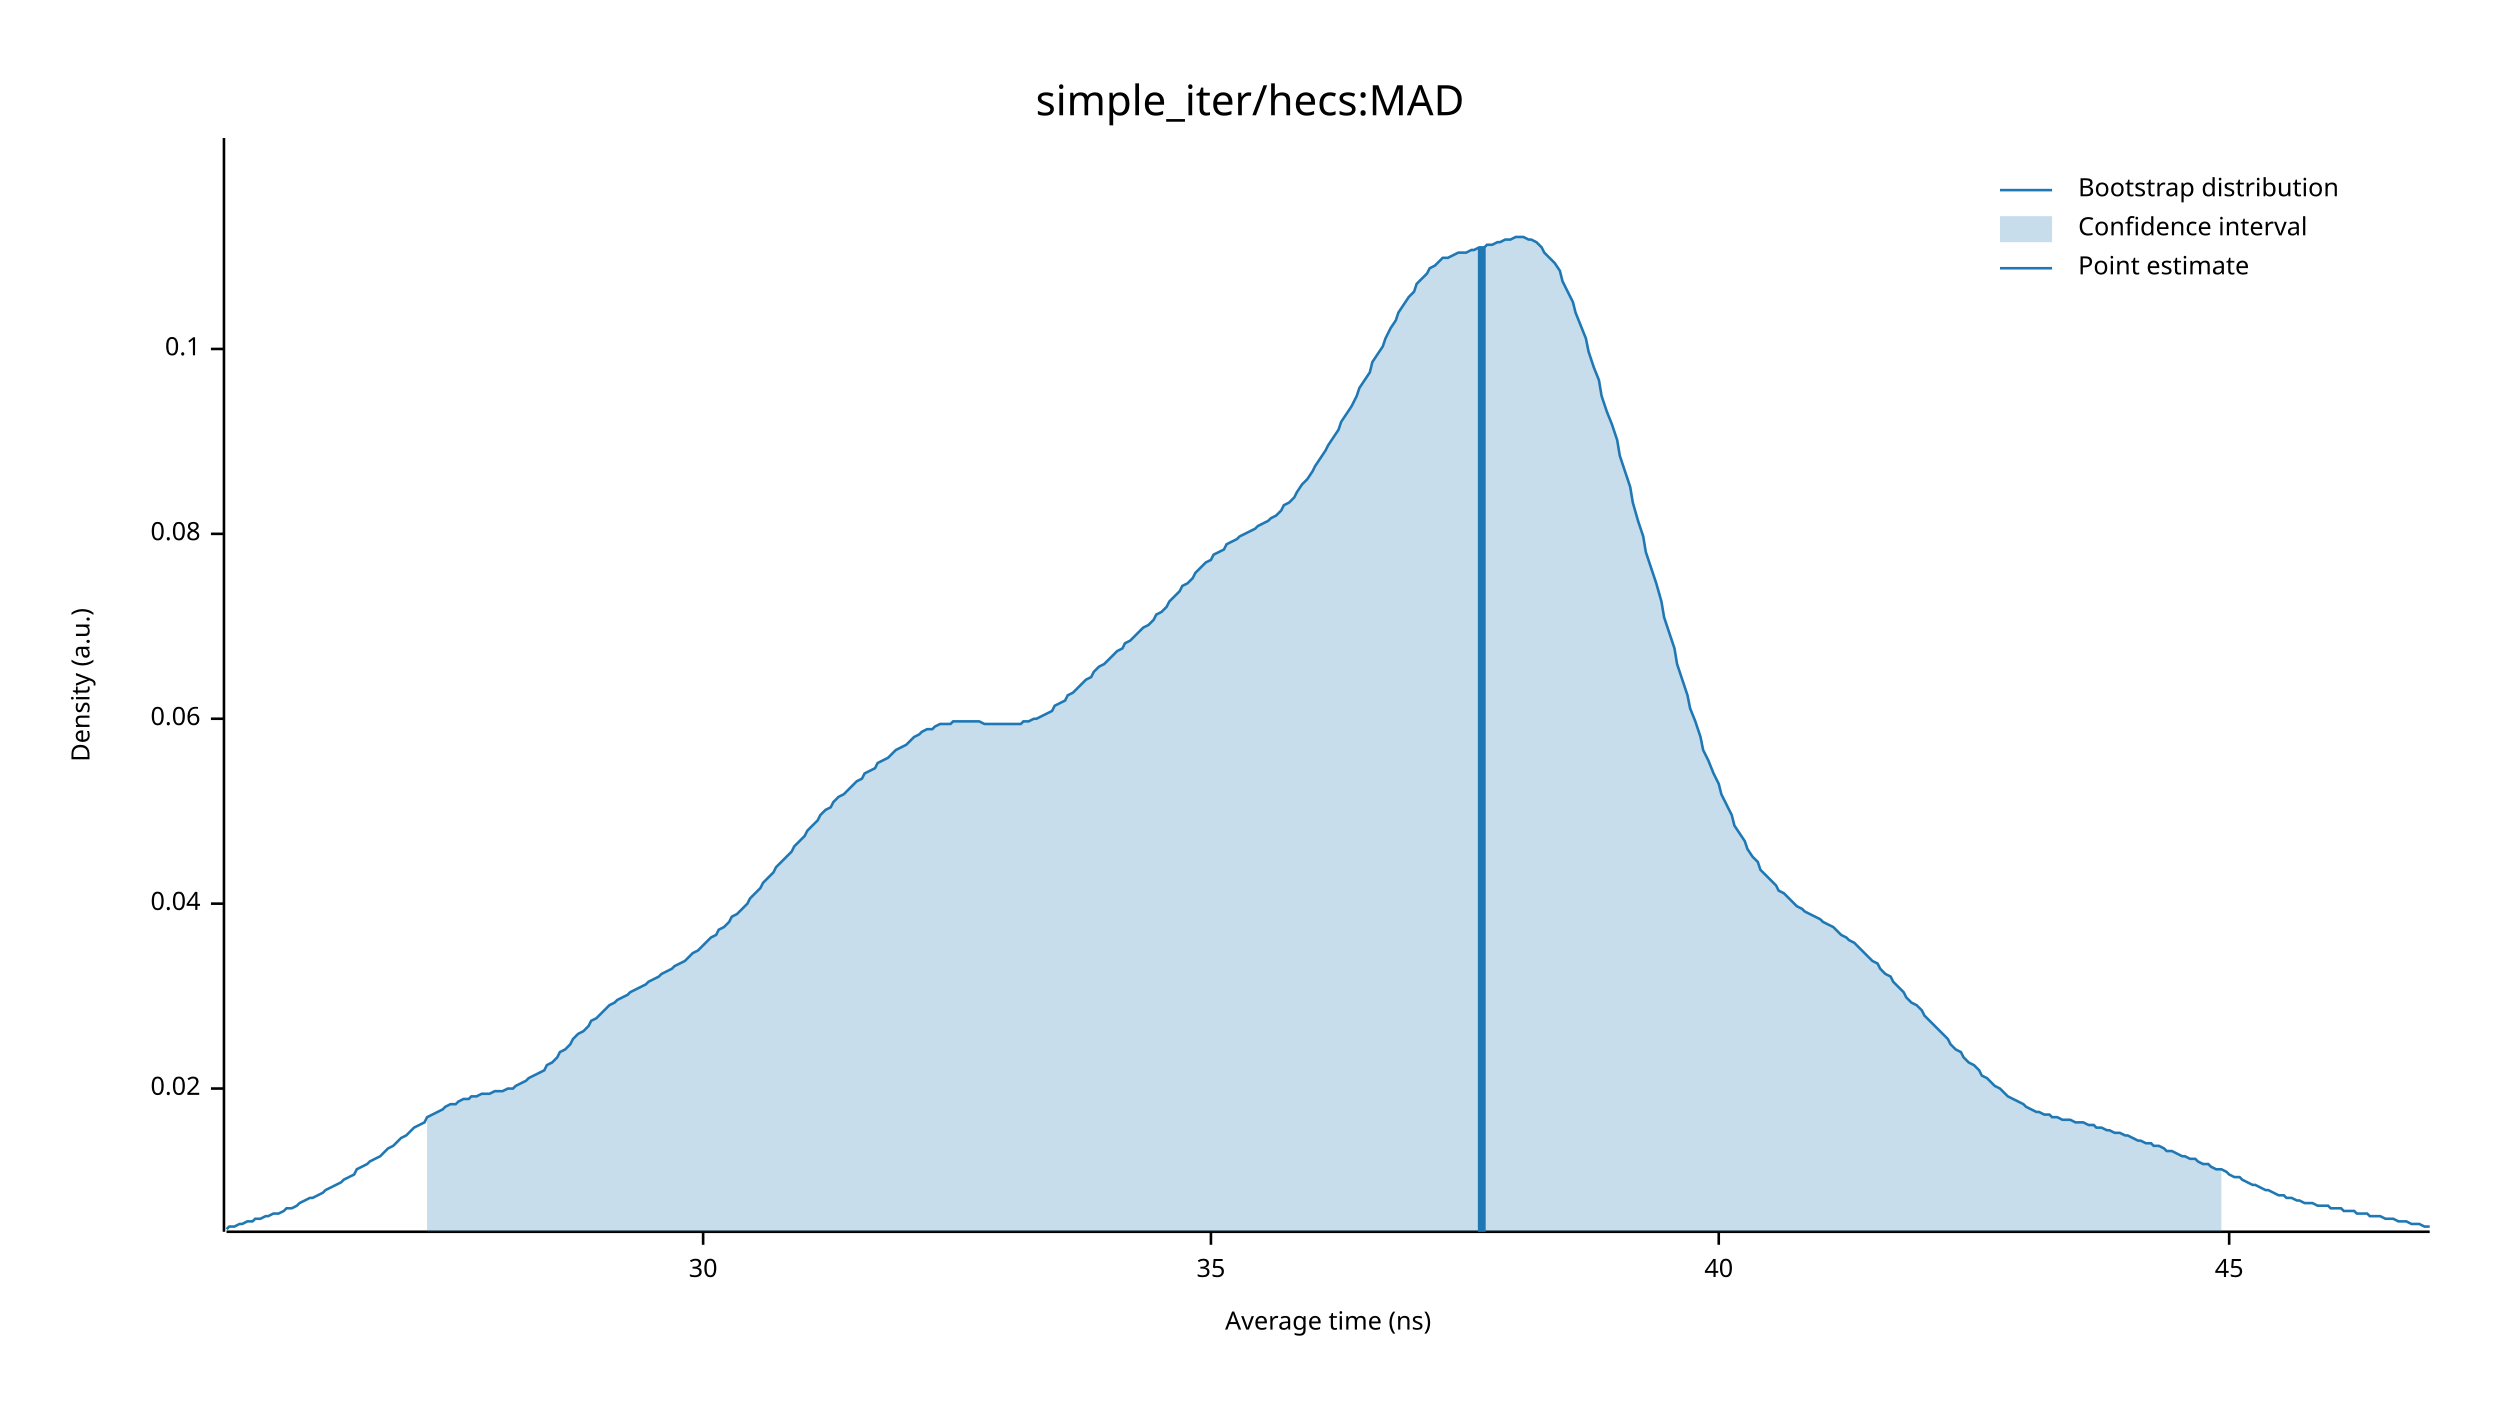
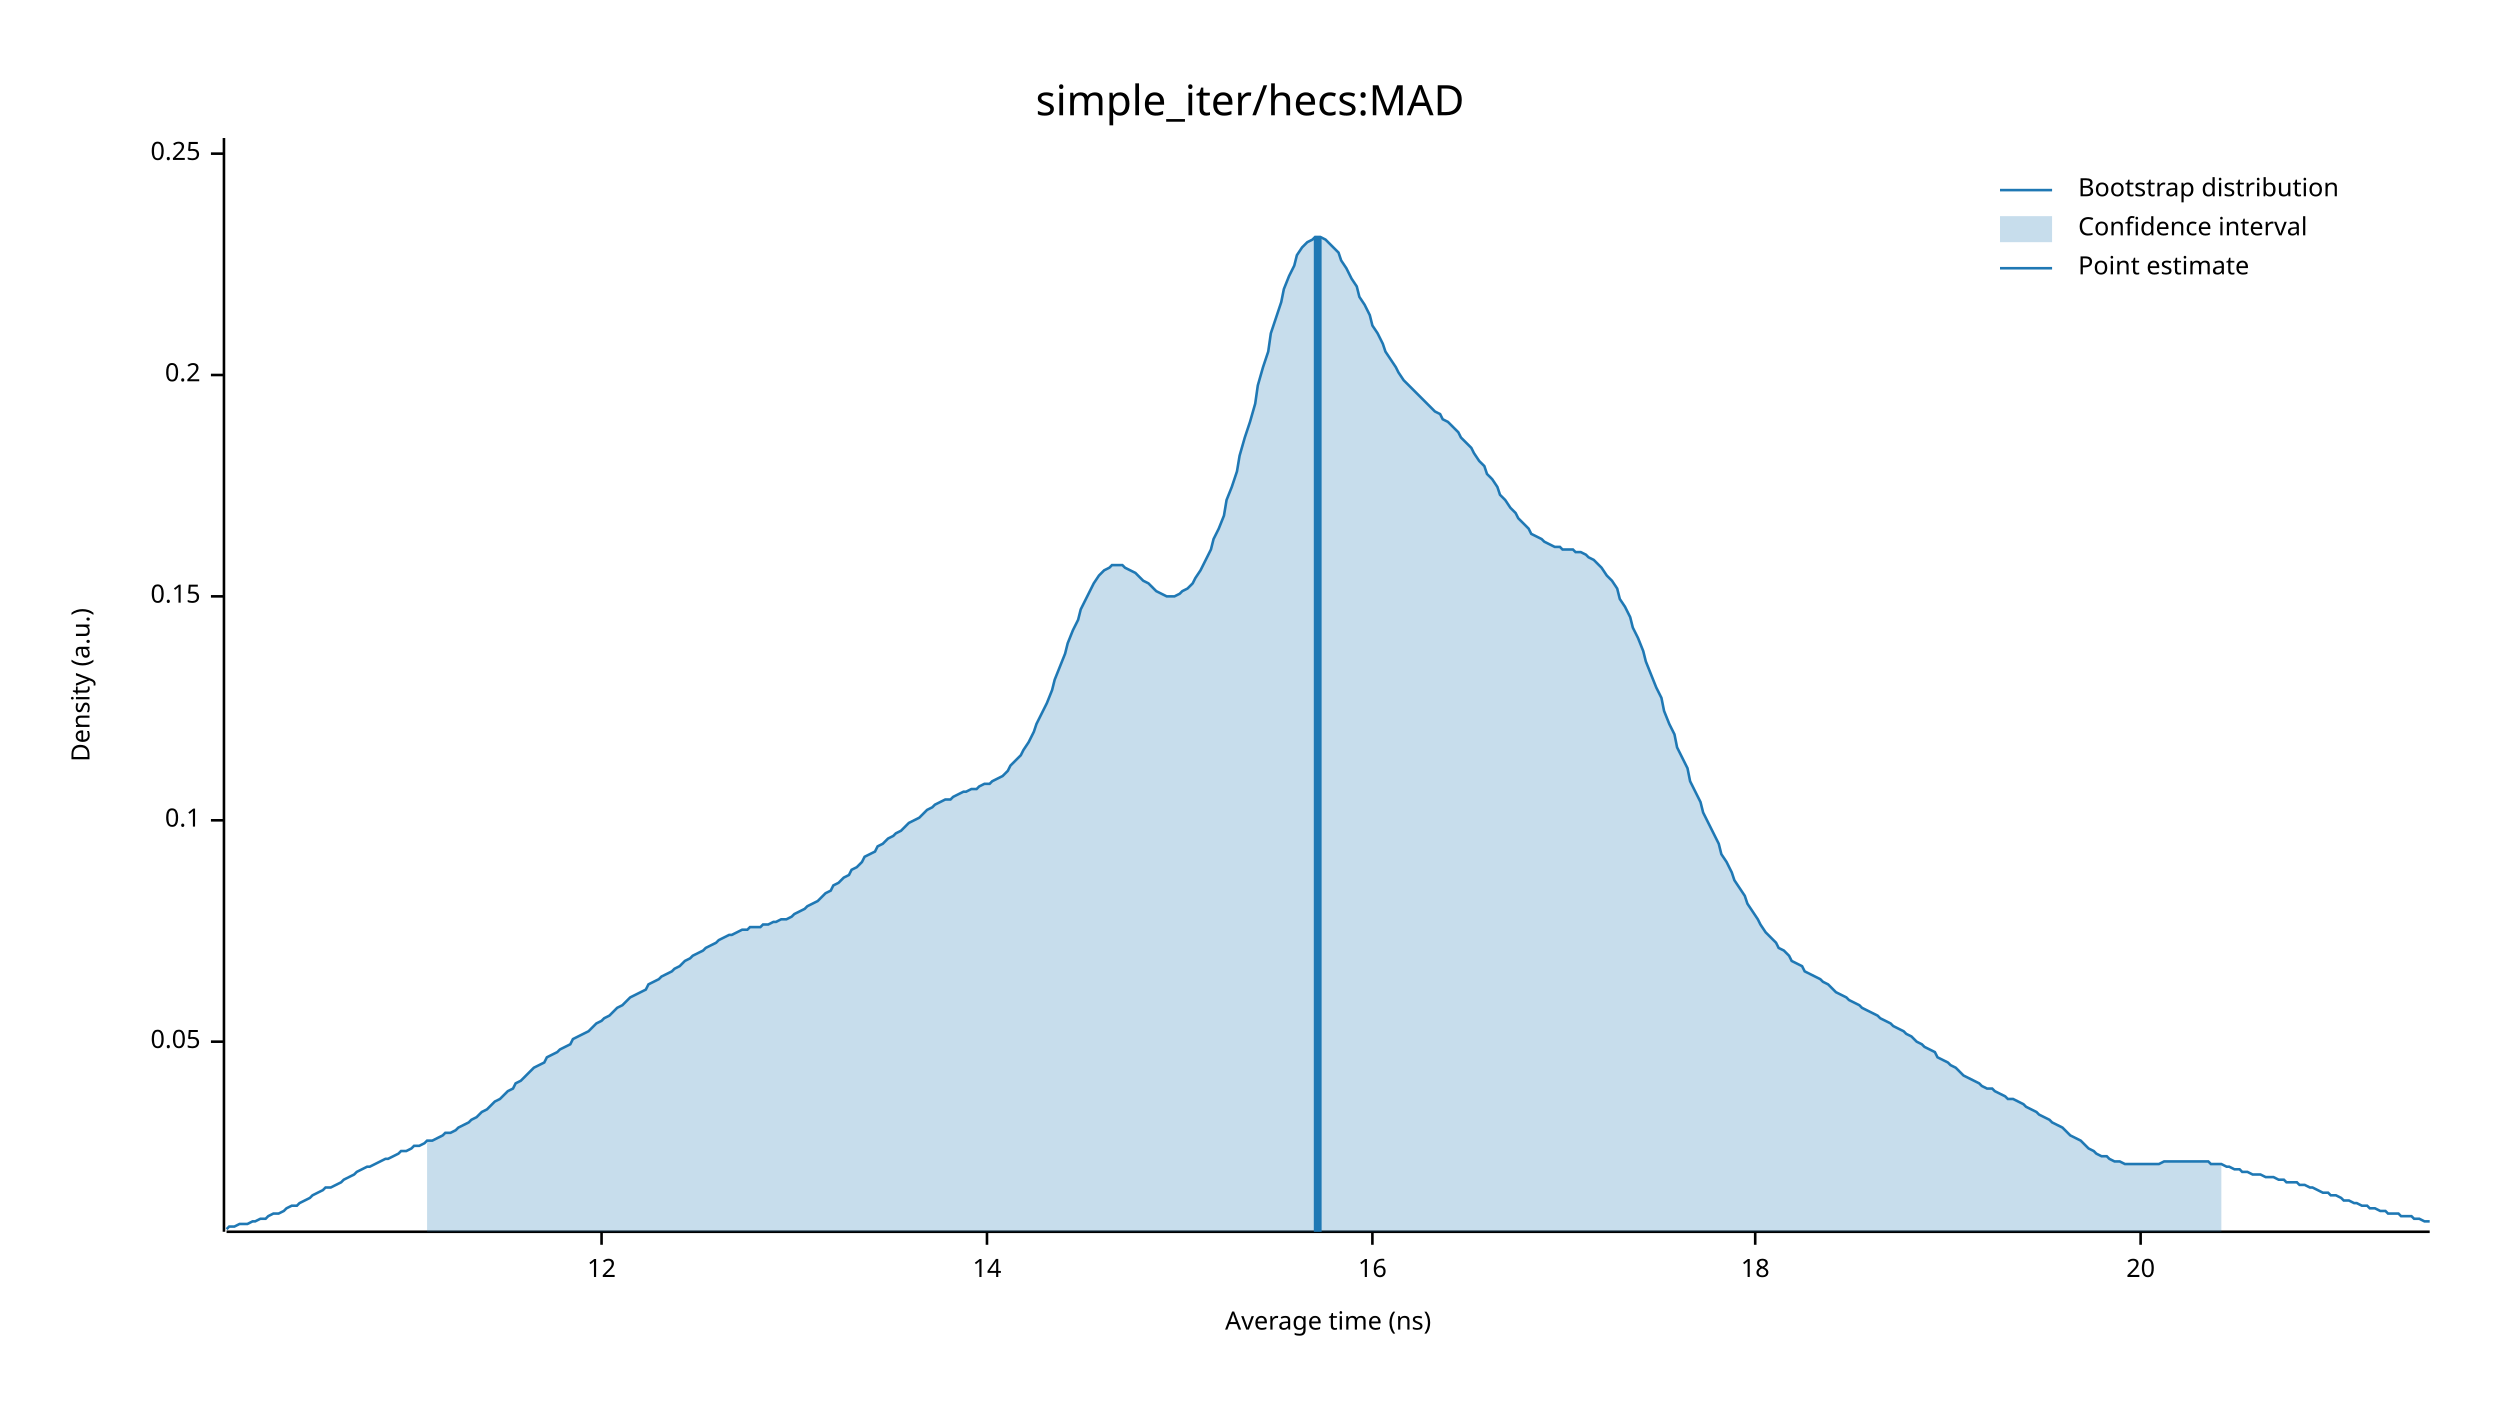
<svg xmlns="http://www.w3.org/2000/svg" width="960" height="540" viewBox="0 0 960 540">
  <text x="480" y="32" dy="0.76em" text-anchor="middle" font-family="sans-serif" font-size="16.129" opacity="1" fill="#000000">
simple_iter/hecs:MAD
</text>
  <text x="27" y="263" dy="0.76em" text-anchor="middle" font-family="sans-serif" font-size="9.677" opacity="1" fill="#000000" transform="rotate(270, 27, 263)">
Density (a.u.)
</text>
  <text x="510" y="513" dy="-0.5ex" text-anchor="middle" font-family="sans-serif" font-size="9.677" opacity="1" fill="#000000">
Average time (ns)
</text>
  <polyline fill="none" opacity="1" stroke="#000000" stroke-width="1" points="86,53 86,473 " />
-   <text x="77" y="418" dy="0.5ex" text-anchor="end" font-family="sans-serif" font-size="9.677" opacity="1" fill="#000000">
- 0.02
+   <text x="77" y="400" dy="0.5ex" text-anchor="end" font-family="sans-serif" font-size="9.677" opacity="1" fill="#000000">
+ 0.05
</text>
-   <polyline fill="none" opacity="1" stroke="#000000" stroke-width="1" points="81,418 86,418 " />
-   <text x="77" y="347" dy="0.5ex" text-anchor="end" font-family="sans-serif" font-size="9.677" opacity="1" fill="#000000">
- 0.04
- </text>
-   <polyline fill="none" opacity="1" stroke="#000000" stroke-width="1" points="81,347 86,347 " />
-   <text x="77" y="276" dy="0.5ex" text-anchor="end" font-family="sans-serif" font-size="9.677" opacity="1" fill="#000000">
- 0.06
- </text>
-   <polyline fill="none" opacity="1" stroke="#000000" stroke-width="1" points="81,276 86,276 " />
-   <text x="77" y="205" dy="0.5ex" text-anchor="end" font-family="sans-serif" font-size="9.677" opacity="1" fill="#000000">
- 0.08
- </text>
-   <polyline fill="none" opacity="1" stroke="#000000" stroke-width="1" points="81,205 86,205 " />
-   <text x="77" y="134" dy="0.5ex" text-anchor="end" font-family="sans-serif" font-size="9.677" opacity="1" fill="#000000">
+   <polyline fill="none" opacity="1" stroke="#000000" stroke-width="1" points="81,400 86,400 " />
+   <text x="77" y="315" dy="0.5ex" text-anchor="end" font-family="sans-serif" font-size="9.677" opacity="1" fill="#000000">
0.1
</text>
-   <polyline fill="none" opacity="1" stroke="#000000" stroke-width="1" points="81,134 86,134 " />
+   <polyline fill="none" opacity="1" stroke="#000000" stroke-width="1" points="81,315 86,315 " />
+   <text x="77" y="229" dy="0.5ex" text-anchor="end" font-family="sans-serif" font-size="9.677" opacity="1" fill="#000000">
+ 0.15
+ </text>
+   <polyline fill="none" opacity="1" stroke="#000000" stroke-width="1" points="81,229 86,229 " />
+   <text x="77" y="144" dy="0.5ex" text-anchor="end" font-family="sans-serif" font-size="9.677" opacity="1" fill="#000000">
+ 0.2
+ </text>
+   <polyline fill="none" opacity="1" stroke="#000000" stroke-width="1" points="81,144 86,144 " />
+   <text x="77" y="59" dy="0.5ex" text-anchor="end" font-family="sans-serif" font-size="9.677" opacity="1" fill="#000000">
+ 0.25
+ </text>
+   <polyline fill="none" opacity="1" stroke="#000000" stroke-width="1" points="81,59 86,59 " />
  <polyline fill="none" opacity="1" stroke="#000000" stroke-width="1" points="87,473 933,473 " />
-   <text x="270" y="483" dy="0.76em" text-anchor="middle" font-family="sans-serif" font-size="9.677" opacity="1" fill="#000000">
- 30
+   <text x="231" y="483" dy="0.76em" text-anchor="middle" font-family="sans-serif" font-size="9.677" opacity="1" fill="#000000">
+ 12
</text>
-   <polyline fill="none" opacity="1" stroke="#000000" stroke-width="1" points="270,473 270,478 " />
-   <text x="465" y="483" dy="0.76em" text-anchor="middle" font-family="sans-serif" font-size="9.677" opacity="1" fill="#000000">
- 35
+   <polyline fill="none" opacity="1" stroke="#000000" stroke-width="1" points="231,473 231,478 " />
+   <text x="379" y="483" dy="0.76em" text-anchor="middle" font-family="sans-serif" font-size="9.677" opacity="1" fill="#000000">
+ 14
</text>
-   <polyline fill="none" opacity="1" stroke="#000000" stroke-width="1" points="465,473 465,478 " />
-   <text x="660" y="483" dy="0.76em" text-anchor="middle" font-family="sans-serif" font-size="9.677" opacity="1" fill="#000000">
- 40
+   <polyline fill="none" opacity="1" stroke="#000000" stroke-width="1" points="379,473 379,478 " />
+   <text x="527" y="483" dy="0.76em" text-anchor="middle" font-family="sans-serif" font-size="9.677" opacity="1" fill="#000000">
+ 16
</text>
-   <polyline fill="none" opacity="1" stroke="#000000" stroke-width="1" points="660,473 660,478 " />
-   <text x="856" y="483" dy="0.76em" text-anchor="middle" font-family="sans-serif" font-size="9.677" opacity="1" fill="#000000">
- 45
+   <polyline fill="none" opacity="1" stroke="#000000" stroke-width="1" points="527,473 527,478 " />
+   <text x="674" y="483" dy="0.76em" text-anchor="middle" font-family="sans-serif" font-size="9.677" opacity="1" fill="#000000">
+ 18
</text>
-   <polyline fill="none" opacity="1" stroke="#000000" stroke-width="1" points="856,473 856,478 " />
-   <polyline fill="none" opacity="1" stroke="#1F78B4" stroke-width="1" points="87,472 88,471 90,471 92,470 93,470 95,469 97,469 98,468 100,468 102,467 103,467 105,466 107,466 109,465 110,464 112,464 114,463 115,462 117,461 119,460 120,460 122,459 124,458 125,457 127,456 129,455 131,454 132,453 134,452 136,451 137,449 139,448 141,447 142,446 144,445 146,444 148,442 149,441 151,440 153,438 154,437 156,436 158,434 159,433 161,432 163,431 164,429 166,428 168,427 170,426 171,425 173,424 175,424 176,423 178,422 180,422 181,421 183,421 185,420 187,420 188,420 190,419 192,419 193,419 195,418 197,418 198,417 200,416 202,415 203,414 205,413 207,412 209,411 210,409 212,408 214,406 215,404 217,403 219,401 220,399 222,397 224,396 226,394 227,392 229,391 231,389 232,388 234,386 236,385 237,384 239,383 241,382 242,381 244,380 246,379 248,378 249,377 251,376 253,375 254,374 256,373 258,372 259,371 261,370 263,369 265,367 266,366 268,365 270,363 271,362 273,360 275,359 276,357 278,356 280,354 281,352 283,351 285,349 287,347 288,345 290,343 292,341 293,339 295,337 297,335 298,333 300,331 302,329 304,327 305,325 307,323 309,321 310,319 312,317 314,315 315,313 317,311 319,310 320,308 322,306 324,305 326,303 327,302 329,300 331,299 332,297 334,296 336,295 337,293 339,292 341,291 343,289 344,288 346,287 348,286 349,285 351,283 353,282 354,281 356,280 358,280 359,279 361,278 363,278 365,278 366,277 368,277 370,277 371,277 373,277 375,277 376,277 378,278 380,278 381,278 383,278 385,278 387,278 388,278 390,278 392,278 393,277 395,277 397,276 398,276 400,275 402,274 404,273 405,271 407,270 409,269 410,267 412,266 414,264 415,263 417,261 419,260 420,258 422,256 424,255 426,253 427,252 429,250 431,249 432,247 434,246 436,244 437,243 439,241 441,240 443,238 444,236 446,235 448,233 449,231 451,229 453,227 454,225 456,224 458,222 459,220 461,218 463,216 465,215 466,213 468,212 470,211 471,209 473,208 475,207 476,206 478,205 480,204 482,203 483,202 485,201 487,200 488,199 490,198 492,196 493,194 495,193 497,191 498,189 500,186 502,184 504,181 505,179 507,176 509,173 510,171 512,168 514,165 515,162 517,159 519,156 521,152 522,149 524,146 526,143 527,139 529,136 531,133 532,130 534,126 536,123 537,120 539,117 541,114 543,112 544,109 546,107 548,105 549,103 551,102 553,100 554,99 556,99 558,98 560,97 561,97 563,97 565,96 566,96 568,95 570,95 571,94 573,94 575,93 576,93 578,92 580,92 582,91 583,91 585,91 587,92 588,92 590,93 592,95 593,97 595,99 597,101 599,104 600,108 602,112 604,116 605,120 607,125 609,130 610,135 612,141 614,146 615,152 617,158 619,163 621,169 622,175 624,181 626,187 627,193 629,200 631,206 632,212 634,218 636,224 638,231 639,237 641,243 643,249 644,255 646,261 648,267 649,272 651,277 653,283 654,288 656,292 658,297 660,301 661,305 663,309 665,313 666,317 668,320 670,323 671,326 673,329 675,331 676,334 678,336 680,338 682,340 683,342 685,343 687,345 688,346 690,348 692,349 693,350 695,351 697,352 699,353 700,354 702,355 704,356 705,357 707,359 709,360 710,361 712,362 714,364 715,365 717,367 719,369 721,370 722,372 724,374 726,375 727,377 729,379 731,381 732,383 734,385 736,386 738,388 739,390 741,392 743,394 744,395 746,397 748,399 749,401 751,403 753,404 754,406 756,408 758,409 760,411 761,413 763,414 765,416 766,417 768,418 770,420 771,421 773,422 775,423 777,424 778,425 780,426 782,427 783,427 785,428 787,428 788,429 790,429 792,430 793,430 795,430 797,431 799,431 800,431 802,432 804,432 805,433 807,433 809,434 810,434 812,435 814,435 816,436 817,436 819,437 821,438 822,438 824,439 826,439 827,440 829,440 831,441 832,442 834,442 836,443 838,444 839,444 841,445 843,445 844,446 846,447 848,447 849,448 851,449 853,449 855,450 856,451 858,452 860,452 861,453 863,454 865,455 866,455 868,456 870,457 871,457 873,458 875,459 877,459 878,460 880,460 882,461 883,461 885,462 887,462 888,462 890,463 892,463 894,463 895,464 897,464 899,464 900,465 902,465 904,465 905,466 907,466 909,466 910,467 912,467 914,467 916,468 917,468 919,468 921,469 922,469 924,469 926,470 927,470 929,470 931,471 933,471 " />
-   <polygon opacity="0.25" fill="#1F78B4" points="164,429 166,428 168,427 170,426 171,425 173,424 175,424 176,423 178,422 180,422 181,421 183,421 185,420 187,420 188,420 190,419 192,419 193,419 195,418 197,418 198,417 200,416 202,415 203,414 205,413 207,412 209,411 210,409 212,408 214,406 215,404 217,403 219,401 220,399 222,397 224,396 226,394 227,392 229,391 231,389 232,388 234,386 236,385 237,384 239,383 241,382 242,381 244,380 246,379 248,378 249,377 251,376 253,375 254,374 256,373 258,372 259,371 261,370 263,369 265,367 266,366 268,365 270,363 271,362 273,360 275,359 276,357 278,356 280,354 281,352 283,351 285,349 287,347 288,345 290,343 292,341 293,339 295,337 297,335 298,333 300,331 302,329 304,327 305,325 307,323 309,321 310,319 312,317 314,315 315,313 317,311 319,310 320,308 322,306 324,305 326,303 327,302 329,300 331,299 332,297 334,296 336,295 337,293 339,292 341,291 343,289 344,288 346,287 348,286 349,285 351,283 353,282 354,281 356,280 358,280 359,279 361,278 363,278 365,278 366,277 368,277 370,277 371,277 373,277 375,277 376,277 378,278 380,278 381,278 383,278 385,278 387,278 388,278 390,278 392,278 393,277 395,277 397,276 398,276 400,275 402,274 404,273 405,271 407,270 409,269 410,267 412,266 414,264 415,263 417,261 419,260 420,258 422,256 424,255 426,253 427,252 429,250 431,249 432,247 434,246 436,244 437,243 439,241 441,240 443,238 444,236 446,235 448,233 449,231 451,229 453,227 454,225 456,224 458,222 459,220 461,218 463,216 465,215 466,213 468,212 470,211 471,209 473,208 475,207 476,206 478,205 480,204 482,203 483,202 485,201 487,200 488,199 490,198 492,196 493,194 495,193 497,191 498,189 500,186 502,184 504,181 505,179 507,176 509,173 510,171 512,168 514,165 515,162 517,159 519,156 521,152 522,149 524,146 526,143 527,139 529,136 531,133 532,130 534,126 536,123 537,120 539,117 541,114 543,112 544,109 546,107 548,105 549,103 551,102 553,100 554,99 556,99 558,98 560,97 561,97 563,97 565,96 566,96 568,95 570,95 571,94 573,94 575,93 576,93 578,92 580,92 582,91 583,91 585,91 587,92 588,92 590,93 592,95 593,97 595,99 597,101 599,104 600,108 602,112 604,116 605,120 607,125 609,130 610,135 612,141 614,146 615,152 617,158 619,163 621,169 622,175 624,181 626,187 627,193 629,200 631,206 632,212 634,218 636,224 638,231 639,237 641,243 643,249 644,255 646,261 648,267 649,272 651,277 653,283 654,288 656,292 658,297 660,301 661,305 663,309 665,313 666,317 668,320 670,323 671,326 673,329 675,331 676,334 678,336 680,338 682,340 683,342 685,343 687,345 688,346 690,348 692,349 693,350 695,351 697,352 699,353 700,354 702,355 704,356 705,357 707,359 709,360 710,361 712,362 714,364 715,365 717,367 719,369 721,370 722,372 724,374 726,375 727,377 729,379 731,381 732,383 734,385 736,386 738,388 739,390 741,392 743,394 744,395 746,397 748,399 749,401 751,403 753,404 754,406 756,408 758,409 760,411 761,413 763,414 765,416 766,417 768,418 770,420 771,421 773,422 775,423 777,424 778,425 780,426 782,427 783,427 785,428 787,428 788,429 790,429 792,430 793,430 795,430 797,431 799,431 800,431 802,432 804,432 805,433 807,433 809,434 810,434 812,435 814,435 816,436 817,436 819,437 821,438 822,438 824,439 826,439 827,440 829,440 831,441 832,442 834,442 836,443 838,444 839,444 841,445 843,445 844,446 846,447 848,447 849,448 851,449 853,449 853,473 164,473 " />
-   <polyline fill="none" opacity="1" stroke="#1F78B4" stroke-width="3" points="569,473 569,95 " />
+   <polyline fill="none" opacity="1" stroke="#000000" stroke-width="1" points="674,473 674,478 " />
+   <text x="822" y="483" dy="0.76em" text-anchor="middle" font-family="sans-serif" font-size="9.677" opacity="1" fill="#000000">
+ 20
+ </text>
+   <polyline fill="none" opacity="1" stroke="#000000" stroke-width="1" points="822,473 822,478 " />
+   <polyline fill="none" opacity="1" stroke="#1F78B4" stroke-width="1" points="87,472 88,471 90,471 92,470 93,470 95,470 97,469 98,469 100,468 102,468 103,467 105,466 107,466 109,465 110,464 112,463 114,463 115,462 117,461 119,460 120,459 122,458 124,457 125,456 127,456 129,455 131,454 132,453 134,452 136,451 137,450 139,449 141,448 142,448 144,447 146,446 148,445 149,445 151,444 153,443 154,442 156,442 158,441 159,440 161,440 163,439 164,438 166,438 168,437 170,436 171,435 173,435 175,434 176,433 178,432 180,431 181,430 183,429 185,427 187,426 188,425 190,423 192,422 193,421 195,419 197,418 198,416 200,415 202,413 203,412 205,410 207,409 209,408 210,406 212,405 214,404 215,403 217,402 219,401 220,399 222,398 224,397 226,396 227,395 229,393 231,392 232,391 234,390 236,388 237,387 239,386 241,384 242,383 244,382 246,381 248,380 249,378 251,377 253,376 254,375 256,374 258,373 259,372 261,371 263,369 265,368 266,367 268,366 270,365 271,364 273,363 275,362 276,361 278,360 280,359 281,359 283,358 285,357 287,357 288,356 290,356 292,356 293,355 295,355 297,354 298,354 300,353 302,353 304,352 305,351 307,350 309,349 310,348 312,347 314,346 315,345 317,343 319,342 320,340 322,339 324,337 326,336 327,334 329,333 331,331 332,329 334,328 336,327 337,325 339,324 341,322 343,321 344,320 346,319 348,317 349,316 351,315 353,314 354,313 356,311 358,310 359,309 361,308 363,307 365,307 366,306 368,305 370,304 371,304 373,303 375,303 376,302 378,301 380,301 381,300 383,299 385,298 387,296 388,294 390,292 392,290 393,288 395,285 397,281 398,278 400,274 402,270 404,265 405,261 407,256 409,251 410,247 412,242 414,238 415,234 417,230 419,226 420,224 422,221 424,219 426,218 427,217 429,217 431,217 432,218 434,219 436,220 437,221 439,223 441,224 443,226 444,227 446,228 448,229 449,229 451,229 453,228 454,227 456,226 458,224 459,222 461,219 463,215 465,211 466,207 468,203 470,198 471,192 473,187 475,181 476,175 478,168 480,162 482,155 483,148 485,141 487,135 488,128 490,122 492,116 493,111 495,106 497,102 498,98 500,95 502,93 504,92 505,91 507,91 509,92 510,93 512,95 514,97 515,100 517,103 519,107 521,110 522,114 524,117 526,121 527,125 529,128 531,132 532,135 534,138 536,141 537,143 539,146 541,148 543,150 544,151 546,153 548,155 549,156 551,158 553,159 554,161 556,162 558,164 560,166 561,168 563,170 565,172 566,174 568,177 570,179 571,182 573,184 575,187 576,190 578,192 580,195 582,197 583,199 585,201 587,203 588,205 590,206 592,207 593,208 595,209 597,210 599,210 600,211 602,211 604,211 605,212 607,212 609,213 610,214 612,215 614,217 615,218 617,221 619,223 621,226 622,230 624,233 626,237 627,241 629,245 631,250 632,254 634,259 636,264 638,268 639,273 641,278 643,282 644,287 646,291 648,295 649,300 651,304 653,308 654,312 656,316 658,320 660,324 661,328 663,331 665,335 666,338 668,341 670,344 671,347 673,350 675,353 676,355 678,358 680,360 682,362 683,364 685,365 687,367 688,369 690,370 692,371 693,373 695,374 697,375 699,376 700,377 702,378 704,380 705,381 707,382 709,383 710,384 712,385 714,386 715,387 717,388 719,389 721,390 722,391 724,392 726,393 727,394 729,395 731,396 732,397 734,398 736,400 738,401 739,402 741,403 743,404 744,406 746,407 748,408 749,409 751,410 753,412 754,413 756,414 758,415 760,416 761,417 763,418 765,418 766,419 768,420 770,421 771,422 773,422 775,423 777,424 778,425 780,426 782,427 783,428 785,429 787,430 788,431 790,432 792,433 793,434 795,436 797,437 799,438 800,439 802,441 804,442 805,443 807,444 809,444 810,445 812,446 814,446 816,447 817,447 819,447 821,447 822,447 824,447 826,447 827,447 829,447 831,446 832,446 834,446 836,446 838,446 839,446 841,446 843,446 844,446 846,446 848,446 849,447 851,447 853,447 855,448 856,448 858,449 860,449 861,450 863,450 865,451 866,451 868,451 870,452 871,452 873,452 875,453 877,453 878,454 880,454 882,454 883,455 885,455 887,456 888,456 890,457 892,458 894,458 895,459 897,459 899,460 900,461 902,461 904,462 905,462 907,463 909,463 910,464 912,464 914,465 916,465 917,466 919,466 921,466 922,467 924,467 926,467 927,468 929,468 931,469 933,469 " />
+   <polygon opacity="0.25" fill="#1F78B4" points="164,438 166,438 168,437 170,436 171,435 173,435 175,434 176,433 178,432 180,431 181,430 183,429 185,427 187,426 188,425 190,423 192,422 193,421 195,419 197,418 198,416 200,415 202,413 203,412 205,410 207,409 209,408 210,406 212,405 214,404 215,403 217,402 219,401 220,399 222,398 224,397 226,396 227,395 229,393 231,392 232,391 234,390 236,388 237,387 239,386 241,384 242,383 244,382 246,381 248,380 249,378 251,377 253,376 254,375 256,374 258,373 259,372 261,371 263,369 265,368 266,367 268,366 270,365 271,364 273,363 275,362 276,361 278,360 280,359 281,359 283,358 285,357 287,357 288,356 290,356 292,356 293,355 295,355 297,354 298,354 300,353 302,353 304,352 305,351 307,350 309,349 310,348 312,347 314,346 315,345 317,343 319,342 320,340 322,339 324,337 326,336 327,334 329,333 331,331 332,329 334,328 336,327 337,325 339,324 341,322 343,321 344,320 346,319 348,317 349,316 351,315 353,314 354,313 356,311 358,310 359,309 361,308 363,307 365,307 366,306 368,305 370,304 371,304 373,303 375,303 376,302 378,301 380,301 381,300 383,299 385,298 387,296 388,294 390,292 392,290 393,288 395,285 397,281 398,278 400,274 402,270 404,265 405,261 407,256 409,251 410,247 412,242 414,238 415,234 417,230 419,226 420,224 422,221 424,219 426,218 427,217 429,217 431,217 432,218 434,219 436,220 437,221 439,223 441,224 443,226 444,227 446,228 448,229 449,229 451,229 453,228 454,227 456,226 458,224 459,222 461,219 463,215 465,211 466,207 468,203 470,198 471,192 473,187 475,181 476,175 478,168 480,162 482,155 483,148 485,141 487,135 488,128 490,122 492,116 493,111 495,106 497,102 498,98 500,95 502,93 504,92 505,91 507,91 509,92 510,93 512,95 514,97 515,100 517,103 519,107 521,110 522,114 524,117 526,121 527,125 529,128 531,132 532,135 534,138 536,141 537,143 539,146 541,148 543,150 544,151 546,153 548,155 549,156 551,158 553,159 554,161 556,162 558,164 560,166 561,168 563,170 565,172 566,174 568,177 570,179 571,182 573,184 575,187 576,190 578,192 580,195 582,197 583,199 585,201 587,203 588,205 590,206 592,207 593,208 595,209 597,210 599,210 600,211 602,211 604,211 605,212 607,212 609,213 610,214 612,215 614,217 615,218 617,221 619,223 621,226 622,230 624,233 626,237 627,241 629,245 631,250 632,254 634,259 636,264 638,268 639,273 641,278 643,282 644,287 646,291 648,295 649,300 651,304 653,308 654,312 656,316 658,320 660,324 661,328 663,331 665,335 666,338 668,341 670,344 671,347 673,350 675,353 676,355 678,358 680,360 682,362 683,364 685,365 687,367 688,369 690,370 692,371 693,373 695,374 697,375 699,376 700,377 702,378 704,380 705,381 707,382 709,383 710,384 712,385 714,386 715,387 717,388 719,389 721,390 722,391 724,392 726,393 727,394 729,395 731,396 732,397 734,398 736,400 738,401 739,402 741,403 743,404 744,406 746,407 748,408 749,409 751,410 753,412 754,413 756,414 758,415 760,416 761,417 763,418 765,418 766,419 768,420 770,421 771,422 773,422 775,423 777,424 778,425 780,426 782,427 783,428 785,429 787,430 788,431 790,432 792,433 793,434 795,436 797,437 799,438 800,439 802,441 804,442 805,443 807,444 809,444 810,445 812,446 814,446 816,447 817,447 819,447 821,447 822,447 824,447 826,447 827,447 829,447 831,446 832,446 834,446 836,446 838,446 839,446 841,446 843,446 844,446 846,446 848,446 849,447 851,447 853,447 853,473 164,473 " />
+   <polyline fill="none" opacity="1" stroke="#1F78B4" stroke-width="3" points="506,473 506,91 " />
  <text x="798" y="68" dy="0.76em" text-anchor="start" font-family="sans-serif" font-size="9.677" opacity="1" fill="#000000">
Bootstrap distribution
</text>
  <text x="798" y="83" dy="0.76em" text-anchor="start" font-family="sans-serif" font-size="9.677" opacity="1" fill="#000000">
Confidence interval
</text>
  <text x="798" y="98" dy="0.76em" text-anchor="start" font-family="sans-serif" font-size="9.677" opacity="1" fill="#000000">
Point estimate
</text>
  <polyline fill="none" opacity="1" stroke="#1F78B4" stroke-width="1" points="768,73 788,73 " />
  <rect x="768" y="83" width="20" height="10" opacity="0.25" fill="#1F78B4" stroke="none" />
  <polyline fill="none" opacity="1" stroke="#1F78B4" stroke-width="1" points="768,103 788,103 " />
</svg>
